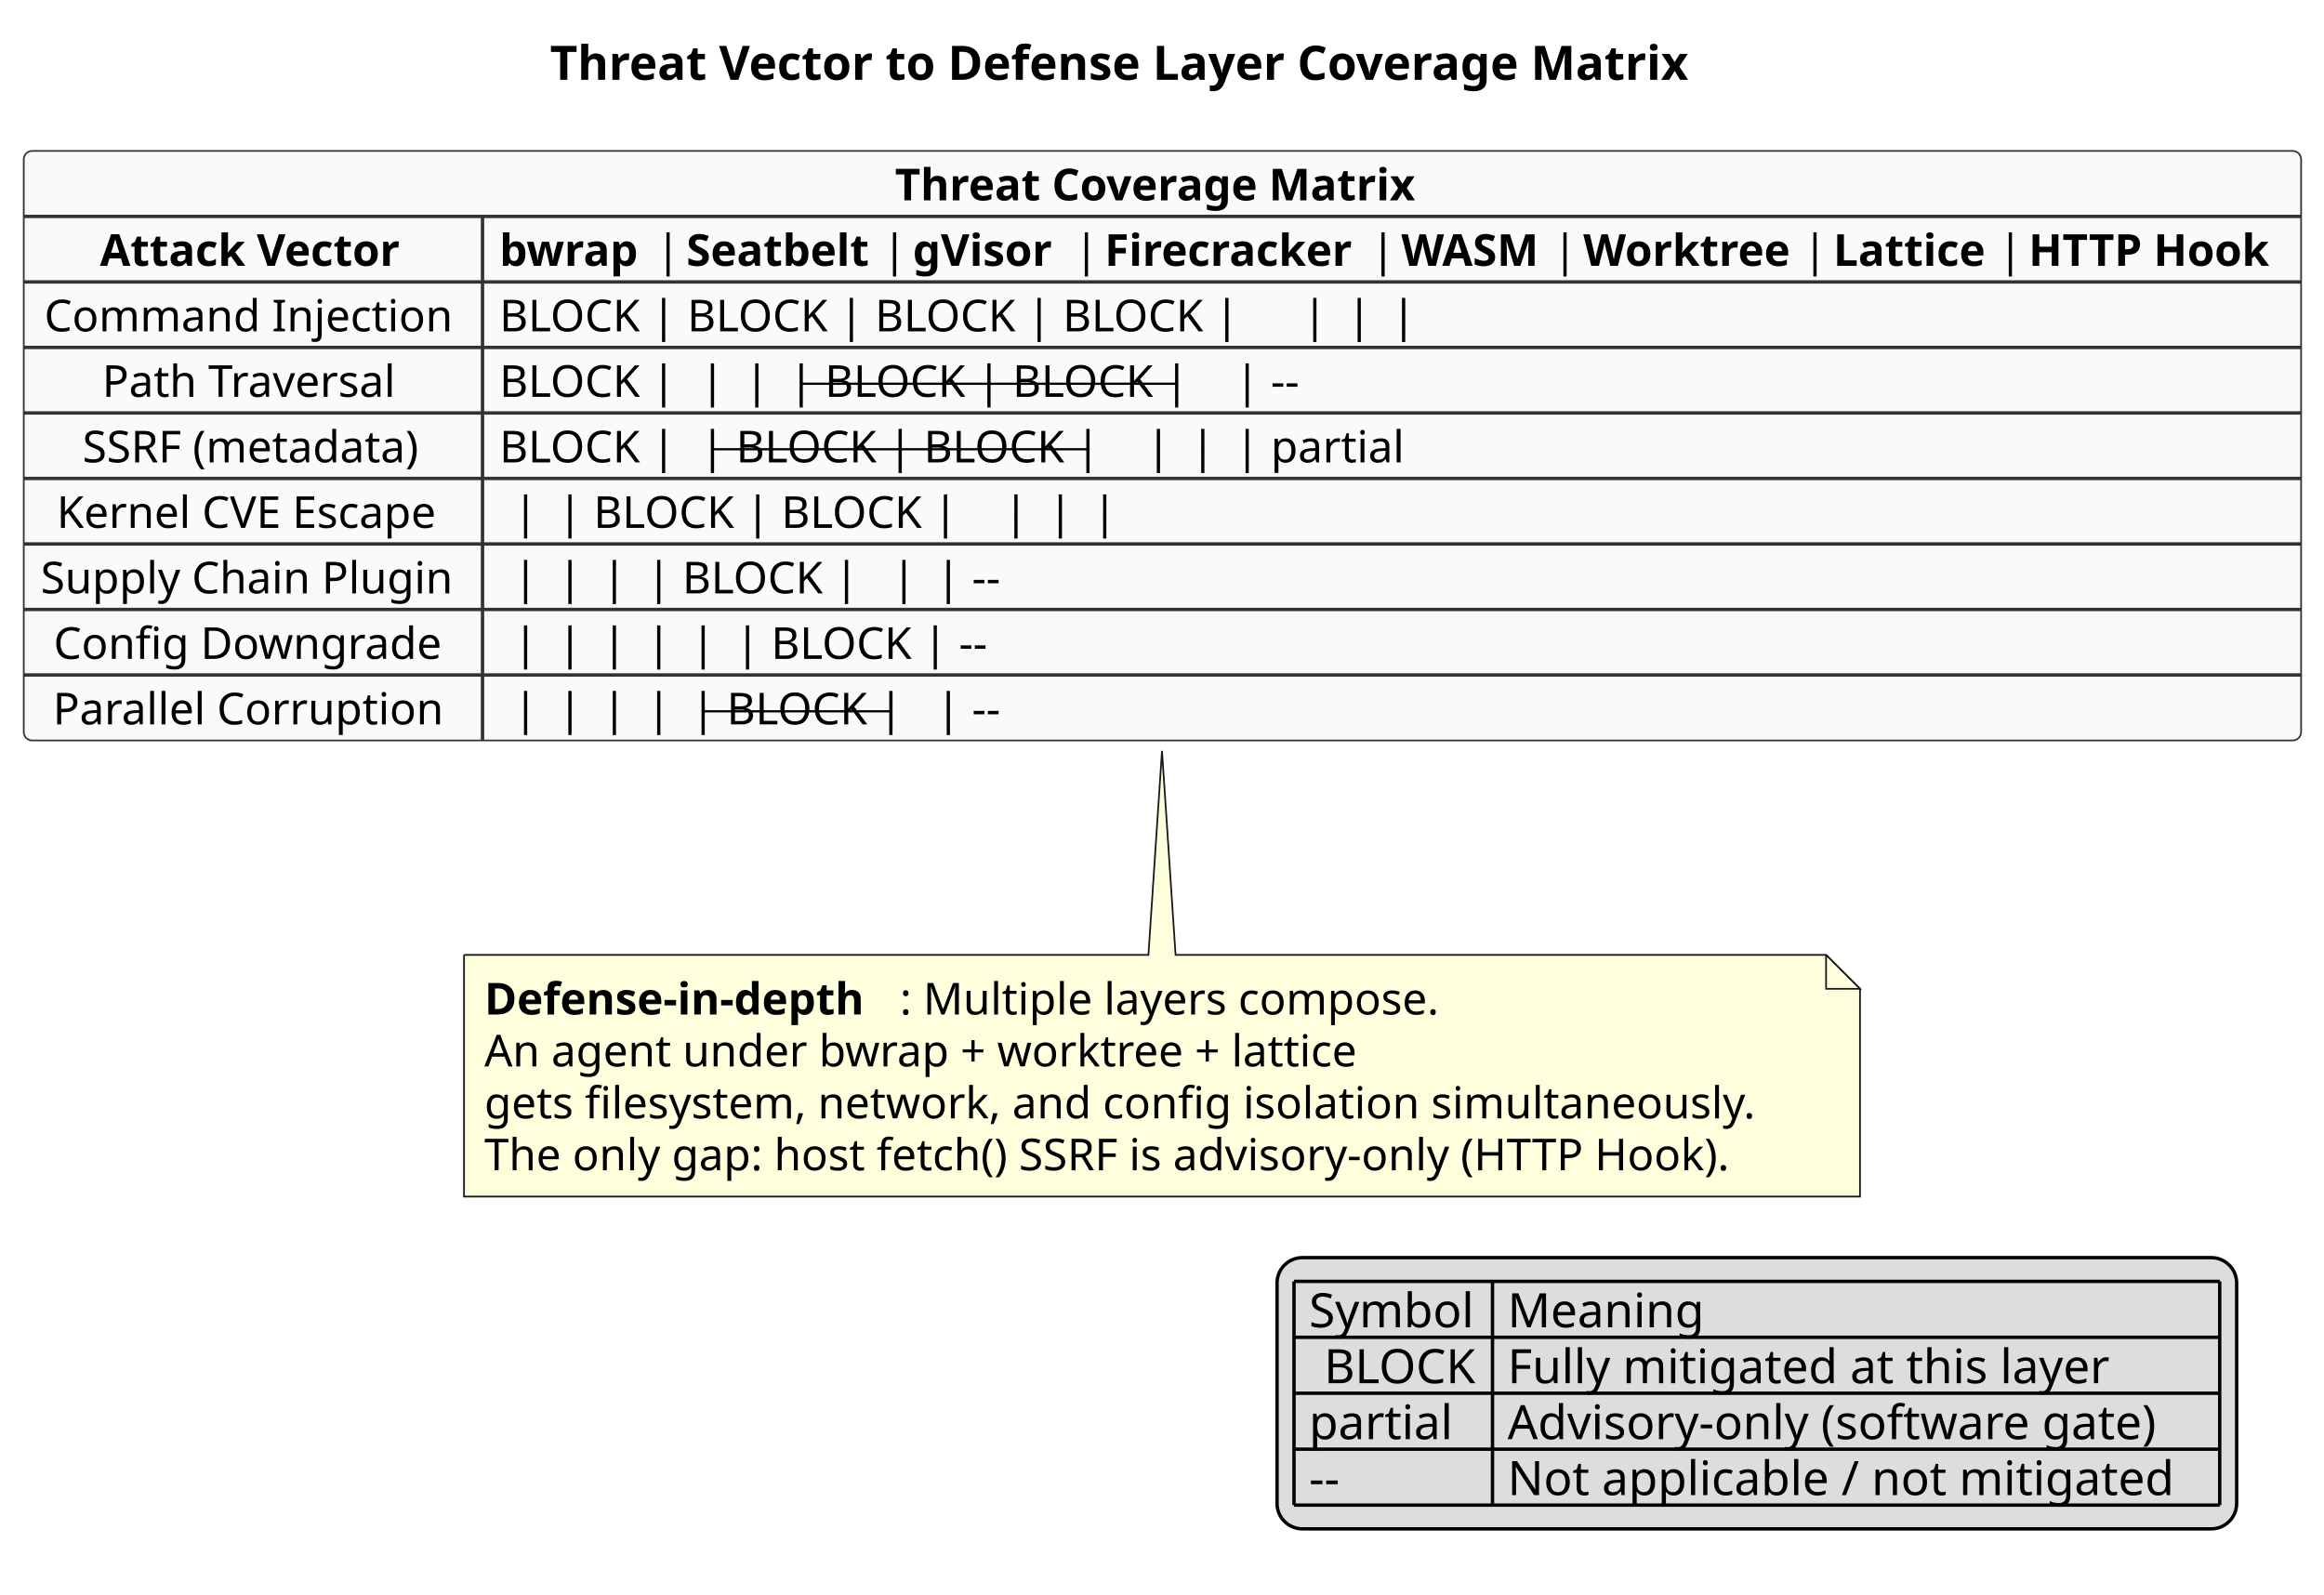
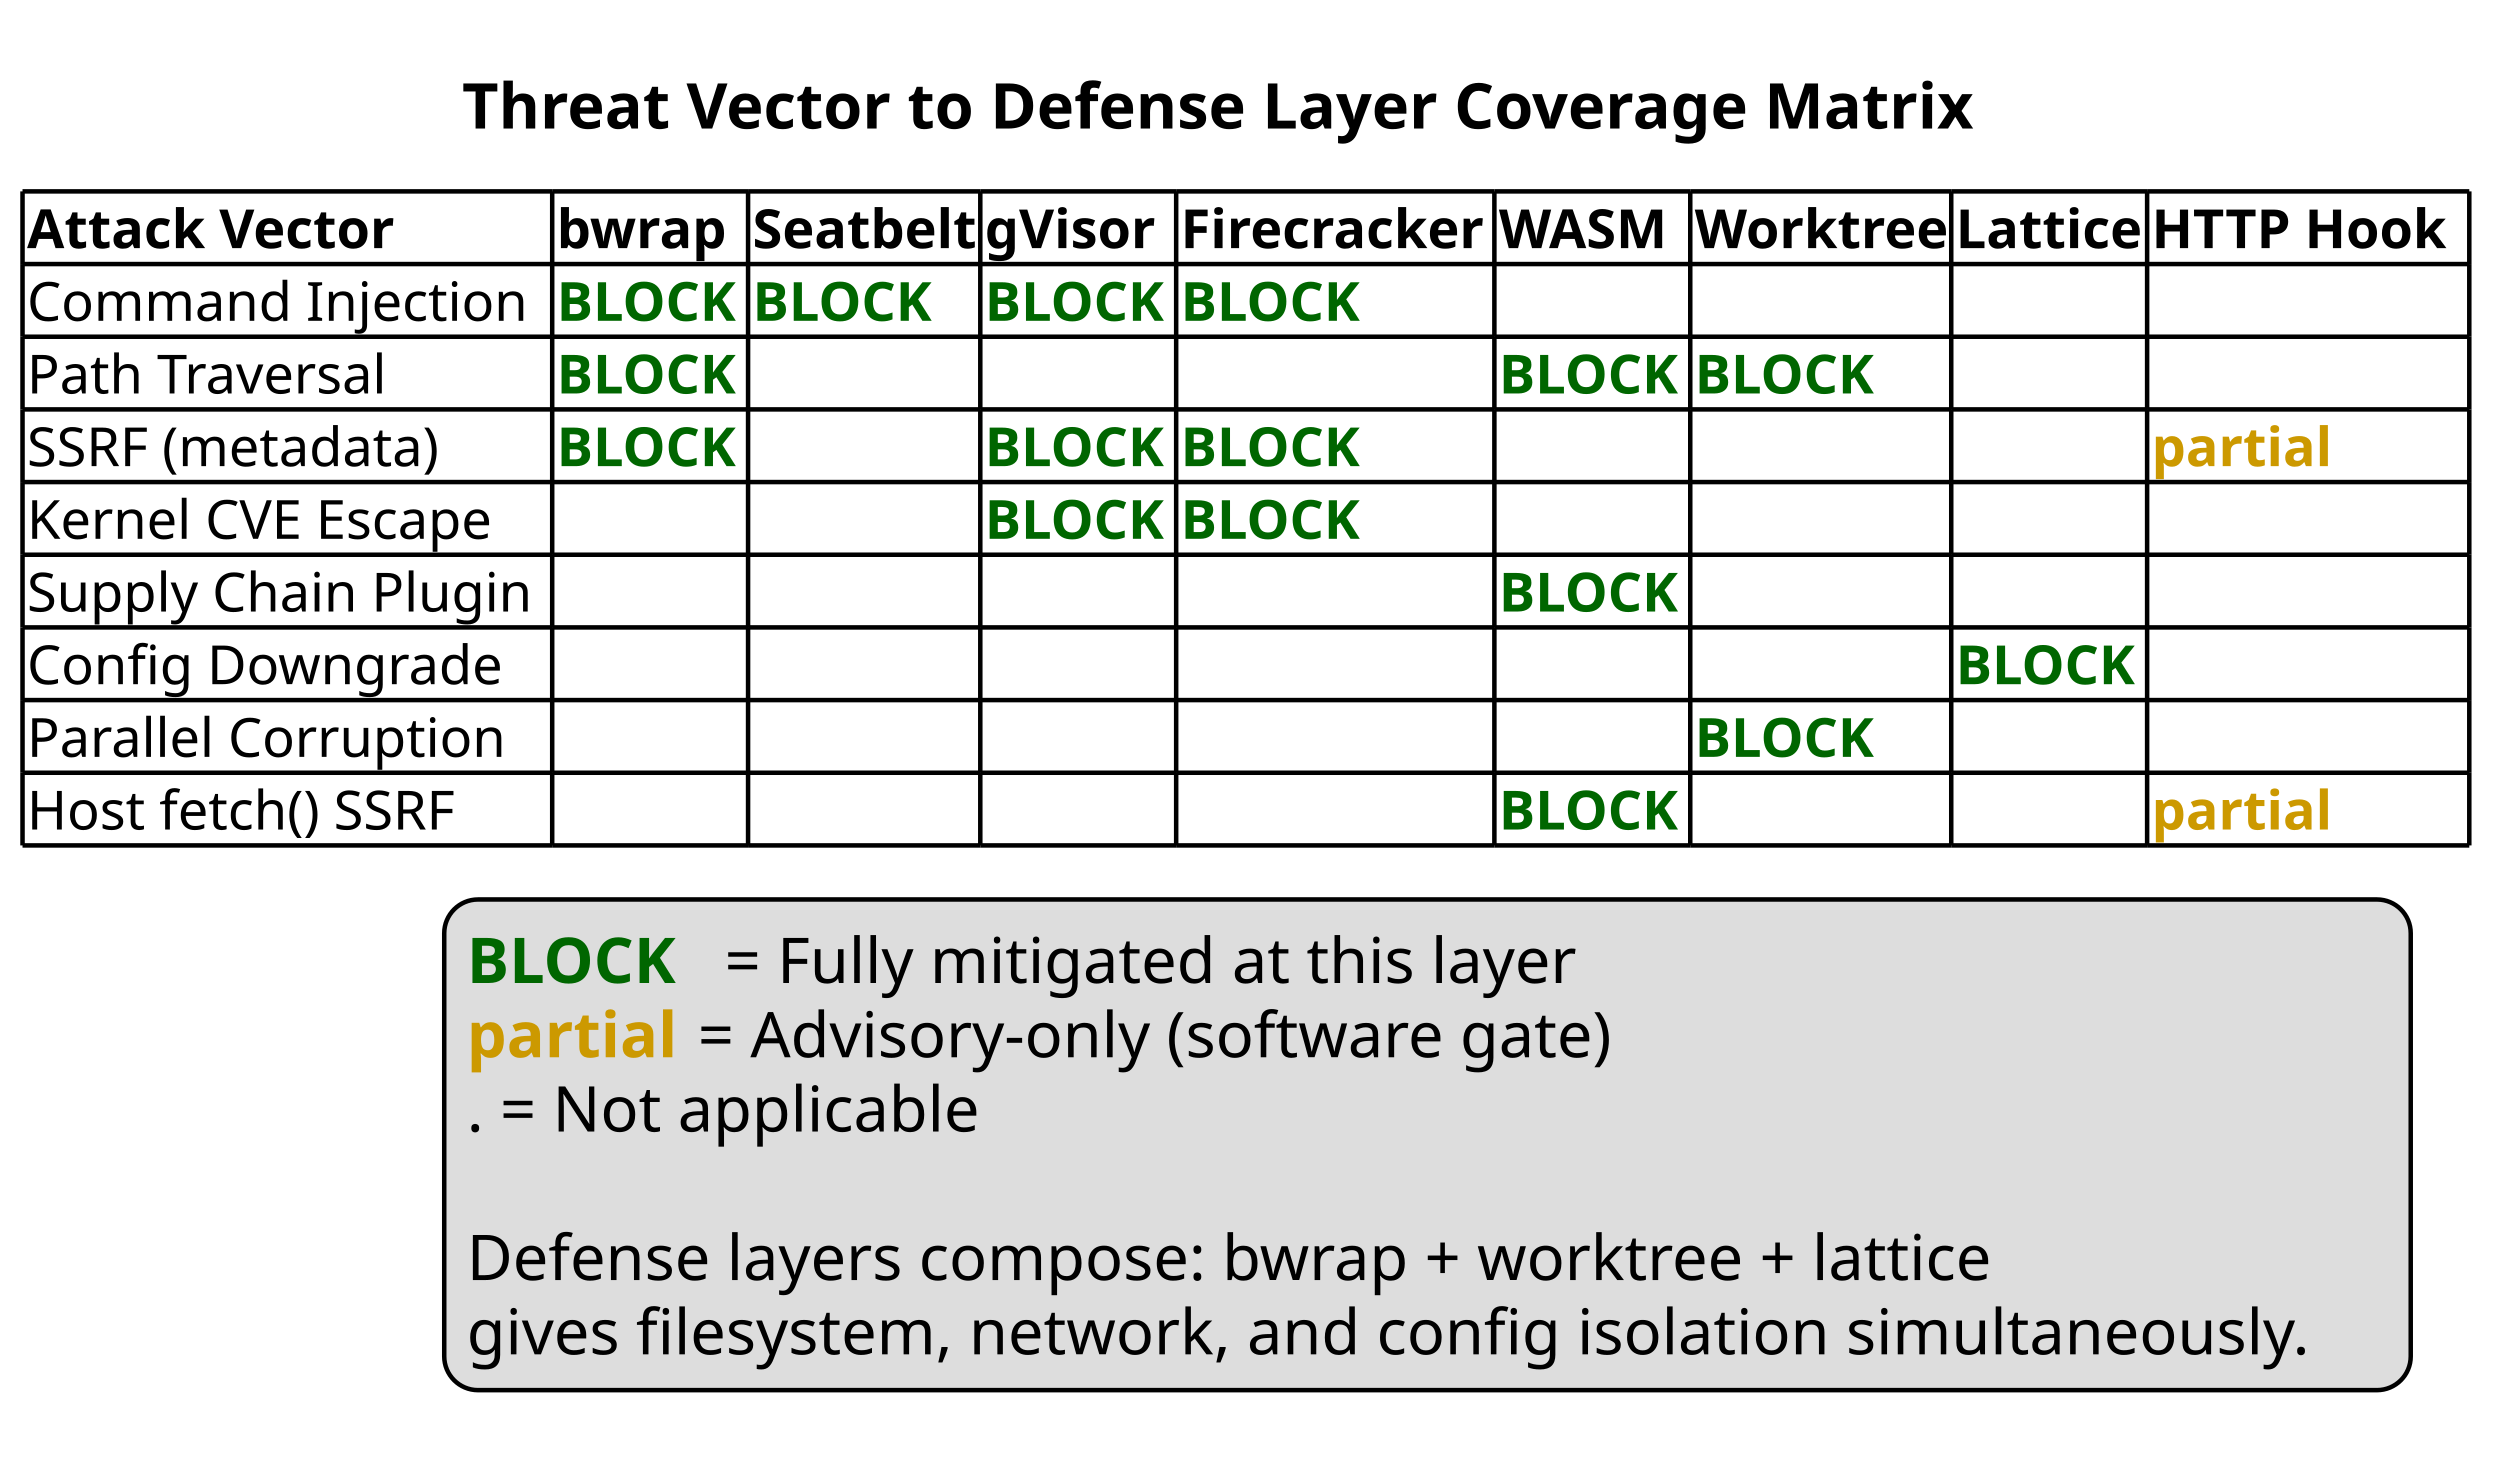
- <svg xmlns="http://www.w3.org/2000/svg" contentStyleType="text/css" data-diagram-type="CLASS" height="470px" preserveAspectRatio="none" style="width:685px;height:470px;background:#FFFFFF;" version="1.1" viewBox="0 0 685 470" width="685px" zoomAndPan="magnify">
+ <svg xmlns="http://www.w3.org/2000/svg" contentStyleType="text/css" data-diagram-type="SALT" height="328px" preserveAspectRatio="none" style="width:555px;height:328px;background:#FFFFFF;" version="1.1" viewBox="0 0 555 328" width="555px" zoomAndPan="magnify">
  <defs />
  <g>
    <g class="title" data-source-line="4">
-       <text fill="#000000" font-family="'Segoe UI'" font-size="14" font-weight="bold" lengthAdjust="spacing" textLength="347.026" x="162.115" y="23.535">Threat Vector to Defense Layer Coverage Matrix</text>
+       <text fill="#000000" font-family="'Segoe UI'" font-size="14" font-weight="bold" lengthAdjust="spacing" textLength="347.026" x="102.578" y="28.535">Threat Vector to Defense Layer Coverage Matrix</text>
    </g>
-     <g class="entity" data-qualified-name="matrix" data-source-line="12" id="ent0002">
-       <rect fill="#FAFAFA" height="173.795" rx="2.5" ry="2.5" style="stroke:#333333;stroke-width:0.5;" width="671.257" x="7" y="44.488" />
-       <text fill="#000000" font-family="'Segoe UI'" font-size="13" font-weight="bold" lengthAdjust="spacing" textLength="157.682" x="263.787" y="59.057">Threat Coverage Matrix</text>
-       <line style="stroke:#333333;stroke-width:1;" x1="7" x2="678.257" y1="63.799" y2="63.799" />
-       <text fill="#000000" font-family="'Segoe UI'" font-size="13" font-weight="bold" lengthAdjust="spacing" textLength="90.283" x="29.469" y="78.367">Attack Vector</text>
-       <text fill="#000000" font-family="'Segoe UI'" font-size="13" font-weight="bold" lengthAdjust="spacing" textLength="41.996" x="147.22" y="78.367">bwrap</text>
-       <text fill="#000000" font-family="'Segoe UI'" font-size="13" lengthAdjust="spacing" textLength="4.856" x="193.33" y="78.367">|</text>
-       <text fill="#000000" font-family="'Segoe UI'" font-size="13" font-weight="bold" lengthAdjust="spacing" textLength="53.682" x="202.299" y="78.367">Seatbelt</text>
-       <text fill="#000000" font-family="'Segoe UI'" font-size="13" lengthAdjust="spacing" textLength="4.856" x="260.094" y="78.367">|</text>
-       <text fill="#000000" font-family="'Segoe UI'" font-size="13" font-weight="bold" lengthAdjust="spacing" textLength="43.45" x="269.063" y="78.367">gVisor</text>
-       <text fill="#000000" font-family="'Segoe UI'" font-size="13" lengthAdjust="spacing" textLength="4.856" x="316.627" y="78.367">|</text>
-       <text fill="#000000" font-family="'Segoe UI'" font-size="13" font-weight="bold" lengthAdjust="spacing" textLength="74.363" x="325.596" y="78.367">Firecracker</text>
-       <text fill="#000000" font-family="'Segoe UI'" font-size="13" lengthAdjust="spacing" textLength="4.856" x="404.072" y="78.367">|</text>
-       <text fill="#000000" font-family="'Segoe UI'" font-size="13" font-weight="bold" lengthAdjust="spacing" textLength="40.549" x="413.041" y="78.367">WASM</text>
-       <text fill="#000000" font-family="'Segoe UI'" font-size="13" lengthAdjust="spacing" textLength="4.856" x="457.703" y="78.367">|</text>
-       <text fill="#000000" font-family="'Segoe UI'" font-size="13" font-weight="bold" lengthAdjust="spacing" textLength="60.601" x="466.672" y="78.367">Worktree</text>
-       <text fill="#000000" font-family="'Segoe UI'" font-size="13" lengthAdjust="spacing" textLength="4.856" x="531.387" y="78.367">|</text>
-       <text fill="#000000" font-family="'Segoe UI'" font-size="13" font-weight="bold" lengthAdjust="spacing" textLength="44.503" x="540.356" y="78.367">Lattice</text>
-       <text fill="#000000" font-family="'Segoe UI'" font-size="13" lengthAdjust="spacing" textLength="4.856" x="588.973" y="78.367">|</text>
-       <text fill="#000000" font-family="'Segoe UI'" font-size="13" font-weight="bold" lengthAdjust="spacing" textLength="75.315" x="597.942" y="78.367">HTTP Hook</text>
-       <line style="stroke:#333333;stroke-width:1;" x1="142.22" x2="142.22" y1="63.799" y2="83.109" />
-       <line style="stroke:#333333;stroke-width:1;" x1="7" x2="678.257" y1="83.109" y2="83.109" />
-       <text fill="#000000" font-family="'Segoe UI'" font-size="13" lengthAdjust="spacing" textLength="123.138" x="13.041" y="97.678">Command Injection</text>
-       <text fill="#000000" font-family="'Segoe UI'" font-size="13" lengthAdjust="spacing" textLength="228.516" x="147.22" y="97.678">BLOCK |  BLOCK |  BLOCK |  BLOCK |</text>
-       <text fill="#000000" font-family="'Segoe UI'" font-size="13" lengthAdjust="spacing" text-decoration="line-through" textLength="4.856" x="383.962" y="97.678">|</text>
-       <text fill="#000000" font-family="'Segoe UI'" font-size="13" lengthAdjust="spacing" textLength="4.856" x="397.045" y="97.678">|</text>
-       <text fill="#000000" font-family="'Segoe UI'" font-size="13" lengthAdjust="spacing" text-decoration="line-through" textLength="4.856" x="410.127" y="97.678">|</text>
-       <line style="stroke:#333333;stroke-width:1;" x1="142.22" x2="142.22" y1="83.109" y2="102.42" />
-       <line style="stroke:#333333;stroke-width:1;" x1="7" x2="678.257" y1="102.42" y2="102.42" />
-       <text fill="#000000" font-family="'Segoe UI'" font-size="13" lengthAdjust="spacing" textLength="88.981" x="30.119" y="116.988">Path Traversal</text>
-       <text fill="#000000" font-family="'Segoe UI'" font-size="13" lengthAdjust="spacing" textLength="50.959" x="147.22" y="116.988">BLOCK |</text>
-       <text fill="#000000" font-family="'Segoe UI'" font-size="13" lengthAdjust="spacing" text-decoration="line-through" textLength="4.856" x="206.406" y="116.988">|</text>
-       <text fill="#000000" font-family="'Segoe UI'" font-size="13" lengthAdjust="spacing" textLength="4.856" x="219.488" y="116.988">|</text>
-       <text fill="#000000" font-family="'Segoe UI'" font-size="13" lengthAdjust="spacing" text-decoration="line-through" textLength="123.227" x="232.571" y="116.988">|  BLOCK |  BLOCK |</text>
-       <text fill="#000000" font-family="'Segoe UI'" font-size="13" lengthAdjust="spacing" textLength="24.013" x="364.024" y="116.988">| --</text>
-       <line style="stroke:#333333;stroke-width:1;" x1="142.22" x2="142.22" y1="102.42" y2="121.731" />
-       <line style="stroke:#333333;stroke-width:1;" x1="7" x2="678.257" y1="121.731" y2="121.731" />
-       <text fill="#000000" font-family="'Segoe UI'" font-size="13" lengthAdjust="spacing" textLength="100.585" x="24.318" y="136.299">SSRF (metadata)</text>
-       <text fill="#000000" font-family="'Segoe UI'" font-size="13" lengthAdjust="spacing" textLength="50.959" x="147.22" y="136.299">BLOCK |</text>
-       <text fill="#000000" font-family="'Segoe UI'" font-size="13" lengthAdjust="spacing" text-decoration="line-through" textLength="123.227" x="206.406" y="136.299">|  BLOCK |  BLOCK |</text>
-       <text fill="#000000" font-family="'Segoe UI'" font-size="13" lengthAdjust="spacing" textLength="4.856" x="337.859" y="136.299">|</text>
-       <text fill="#000000" font-family="'Segoe UI'" font-size="13" lengthAdjust="spacing" text-decoration="line-through" textLength="4.856" x="350.942" y="136.299">|</text>
-       <text fill="#000000" font-family="'Segoe UI'" font-size="13" lengthAdjust="spacing" textLength="49.207" x="364.024" y="136.299">| partial</text>
-       <line style="stroke:#333333;stroke-width:1;" x1="142.22" x2="142.22" y1="121.731" y2="141.041" />
-       <line style="stroke:#333333;stroke-width:1;" x1="7" x2="678.257" y1="141.041" y2="141.041" />
-       <text fill="#000000" font-family="'Segoe UI'" font-size="13" lengthAdjust="spacing" textLength="115.819" x="16.7" y="155.609">Kernel CVE Escape</text>
-       <text fill="#000000" font-family="'Segoe UI'" font-size="13" lengthAdjust="spacing" text-decoration="line-through" textLength="4.856" x="151.333" y="155.609">|</text>
-       <text fill="#000000" font-family="'Segoe UI'" font-size="13" lengthAdjust="spacing" textLength="123.227" x="164.416" y="155.609">|  BLOCK |  BLOCK |</text>
-       <text fill="#000000" font-family="'Segoe UI'" font-size="13" lengthAdjust="spacing" text-decoration="line-through" textLength="4.856" x="295.87" y="155.609">|</text>
-       <text fill="#000000" font-family="'Segoe UI'" font-size="13" lengthAdjust="spacing" textLength="4.856" x="308.952" y="155.609">|</text>
-       <text fill="#000000" font-family="'Segoe UI'" font-size="13" lengthAdjust="spacing" text-decoration="line-through" textLength="4.856" x="322.035" y="155.609">|</text>
-       <line style="stroke:#333333;stroke-width:1;" x1="142.22" x2="142.22" y1="141.041" y2="160.352" />
-       <line style="stroke:#333333;stroke-width:1;" x1="7" x2="678.257" y1="160.352" y2="160.352" />
-       <text fill="#000000" font-family="'Segoe UI'" font-size="13" lengthAdjust="spacing" textLength="125.22" x="12" y="174.92">Supply Chain Plugin</text>
-       <text fill="#000000" font-family="'Segoe UI'" font-size="13" lengthAdjust="spacing" text-decoration="line-through" textLength="4.856" x="151.333" y="174.92">|</text>
-       <text fill="#000000" font-family="'Segoe UI'" font-size="13" lengthAdjust="spacing" textLength="4.856" x="164.416" y="174.92">|</text>
-       <text fill="#000000" font-family="'Segoe UI'" font-size="13" lengthAdjust="spacing" text-decoration="line-through" textLength="4.856" x="177.499" y="174.92">|</text>
-       <text fill="#000000" font-family="'Segoe UI'" font-size="13" lengthAdjust="spacing" textLength="64.041" x="190.581" y="174.92">|  BLOCK |</text>
-       <text fill="#000000" font-family="'Segoe UI'" font-size="13" lengthAdjust="spacing" text-decoration="line-through" textLength="4.856" x="262.849" y="174.92">|</text>
-       <text fill="#000000" font-family="'Segoe UI'" font-size="13" lengthAdjust="spacing" textLength="24.013" x="275.932" y="174.92">| --</text>
-       <line style="stroke:#333333;stroke-width:1;" x1="142.22" x2="142.22" y1="160.352" y2="179.662" />
-       <line style="stroke:#333333;stroke-width:1;" x1="7" x2="678.257" y1="179.662" y2="179.662" />
-       <text fill="#000000" font-family="'Segoe UI'" font-size="13" lengthAdjust="spacing" textLength="117.641" x="15.79" y="194.231">Config Downgrade</text>
-       <text fill="#000000" font-family="'Segoe UI'" font-size="13" lengthAdjust="spacing" text-decoration="line-through" textLength="4.856" x="151.333" y="194.231">|</text>
-       <text fill="#000000" font-family="'Segoe UI'" font-size="13" lengthAdjust="spacing" textLength="4.856" x="164.416" y="194.231">|</text>
-       <text fill="#000000" font-family="'Segoe UI'" font-size="13" lengthAdjust="spacing" text-decoration="line-through" textLength="4.856" x="177.499" y="194.231">|</text>
-       <text fill="#000000" font-family="'Segoe UI'" font-size="13" lengthAdjust="spacing" textLength="4.856" x="190.581" y="194.231">|</text>
-       <text fill="#000000" font-family="'Segoe UI'" font-size="13" lengthAdjust="spacing" text-decoration="line-through" textLength="4.856" x="203.664" y="194.231">|</text>
-       <text fill="#000000" font-family="'Segoe UI'" font-size="13" lengthAdjust="spacing" textLength="83.199" x="216.746" y="194.231">|  BLOCK | --</text>
-       <line style="stroke:#333333;stroke-width:1;" x1="142.22" x2="142.22" y1="179.662" y2="198.973" />
-       <line style="stroke:#333333;stroke-width:1;" x1="7" x2="678.257" y1="198.973" y2="198.973" />
-       <text fill="#000000" font-family="'Segoe UI'" font-size="13" lengthAdjust="spacing" textLength="118.035" x="15.593" y="213.541">Parallel Corruption</text>
-       <text fill="#000000" font-family="'Segoe UI'" font-size="13" lengthAdjust="spacing" text-decoration="line-through" textLength="4.856" x="151.333" y="213.541">|</text>
-       <text fill="#000000" font-family="'Segoe UI'" font-size="13" lengthAdjust="spacing" textLength="4.856" x="164.416" y="213.541">|</text>
-       <text fill="#000000" font-family="'Segoe UI'" font-size="13" lengthAdjust="spacing" text-decoration="line-through" textLength="4.856" x="177.499" y="213.541">|</text>
-       <text fill="#000000" font-family="'Segoe UI'" font-size="13" lengthAdjust="spacing" textLength="4.856" x="190.581" y="213.541">|</text>
-       <text fill="#000000" font-family="'Segoe UI'" font-size="13" lengthAdjust="spacing" text-decoration="line-through" textLength="64.041" x="203.664" y="213.541">|  BLOCK |</text>
-       <text fill="#000000" font-family="'Segoe UI'" font-size="13" lengthAdjust="spacing" textLength="24.013" x="275.932" y="213.541">| --</text>
-       <line style="stroke:#333333;stroke-width:1;" x1="142.22" x2="142.22" y1="198.973" y2="218.283" />
-     </g>
-     <g class="entity" data-qualified-name="GMN3" data-source-line="31" id="ent0004">
-       <path d="M136.77,281.488 L136.77,352.731 A0,0 0 0 0 136.77,352.731 L548.24,352.731 A0,0 0 0 0 548.24,352.731 L548.24,291.488 L538.24,281.488 L346.5,281.488 L342.5,221.348 L338.5,281.488 L136.77,281.488 A0,0 0 0 0 136.77,281.488" fill="#FEFFDD" style="stroke:#181818;stroke-width:0.5;" />
-       <path d="M538.24,281.488 L538.24,291.488 L548.24,291.488 L538.24,281.488" fill="#FEFFDD" style="stroke:#181818;stroke-width:0.5;" />
-       <text fill="#000000" font-family="'Segoe UI'" font-size="13" font-weight="bold" lengthAdjust="spacing" textLength="122.459" x="142.77" y="299.057">Defense-in-depth</text>
-       <text fill="#000000" font-family="'Segoe UI'" font-size="13" lengthAdjust="spacing" textLength="165.128" x="265.229" y="299.057">: Multiple layers compose.</text>
-       <text fill="#000000" font-family="'Segoe UI'" font-size="13" lengthAdjust="spacing" textLength="271.623" x="142.77" y="314.367">An agent under bwrap + worktree + lattice</text>
-       <text fill="#000000" font-family="'Segoe UI'" font-size="13" lengthAdjust="spacing" textLength="390.47" x="142.77" y="329.678">gets filesystem, network, and config isolation simultaneously.</text>
-       <text fill="#000000" font-family="'Segoe UI'" font-size="13" lengthAdjust="spacing" textLength="387.486" x="142.77" y="344.988">The only gap: host fetch() SSRF is advisory-only (HTTP Hook).</text>
-     </g>
-     <g class="legend" data-source-line="23">
-       <rect fill="#DDDDDD" height="79.953" rx="7.5" ry="7.5" style="stroke:#000000;stroke-width:1;" width="282.85" x="376.407" y="370.731" />
-       <text fill="#000000" font-family="'Segoe UI'" font-size="14" lengthAdjust="spacing" textLength="49.383" x="385.837" y="391.266">Symbol</text>
-       <text fill="#000000" font-family="'Segoe UI'" font-size="14" lengthAdjust="spacing" textLength="57.743" x="444.346" y="391.266">Meaning</text>
-       <text fill="#000000" font-family="'Segoe UI'" font-size="14" lengthAdjust="spacing" textLength="45.22" x="390.267" y="407.754">BLOCK</text>
-       <text fill="#000000" font-family="'Segoe UI'" font-size="14" lengthAdjust="spacing" textLength="184.727" x="444.346" y="407.754">Fully mitigated at this layer</text>
-       <text fill="#000000" font-family="'Segoe UI'" font-size="14" lengthAdjust="spacing" textLength="43.333" x="385.837" y="424.242">partial</text>
-       <text fill="#000000" font-family="'Segoe UI'" font-size="14" lengthAdjust="spacing" textLength="200.922" x="444.346" y="424.242">Advisory-only (software gate)</text>
-       <text fill="#000000" font-family="'Segoe UI'" font-size="14" lengthAdjust="spacing" textLength="16.201" x="385.837" y="440.731">--</text>
-       <text fill="#000000" font-family="'Segoe UI'" font-size="14" lengthAdjust="spacing" textLength="205.481" x="444.346" y="440.731">Not applicable / not mitigated</text>
-       <line style="stroke:#000000;stroke-width:1;" x1="381.407" x2="654.257" y1="377.731" y2="377.731" />
-       <line style="stroke:#000000;stroke-width:1;" x1="381.407" x2="654.257" y1="394.219" y2="394.219" />
-       <line style="stroke:#000000;stroke-width:1;" x1="381.407" x2="654.257" y1="410.707" y2="410.707" />
-       <line style="stroke:#000000;stroke-width:1;" x1="381.407" x2="654.257" y1="427.195" y2="427.195" />
-       <line style="stroke:#000000;stroke-width:1;" x1="381.407" x2="654.257" y1="443.684" y2="443.684" />
-       <line style="stroke:#000000;stroke-width:1;" x1="381.407" x2="381.407" y1="377.731" y2="443.684" />
-       <line style="stroke:#000000;stroke-width:1;" x1="439.916" x2="439.916" y1="377.731" y2="443.684" />
-       <line style="stroke:#000000;stroke-width:1;" x1="654.257" x2="654.257" y1="377.731" y2="443.684" />
+     <text fill="#000000" font-family="sans-serif" font-size="12" font-weight="bold" lengthAdjust="spacing" textLength="83.338" x="6" y="55.09">Attack Vector</text>
+     <text fill="#000000" font-family="sans-serif" font-size="12" font-weight="bold" lengthAdjust="spacing" textLength="38.766" x="123.588" y="55.09">bwrap</text>
+     <text fill="#000000" font-family="sans-serif" font-size="12" font-weight="bold" lengthAdjust="spacing" textLength="49.553" x="167.072" y="55.09">Seatbelt</text>
+     <text fill="#000000" font-family="sans-serif" font-size="12" font-weight="bold" lengthAdjust="spacing" textLength="40.107" x="218.625" y="55.09">gVisor</text>
+     <text fill="#000000" font-family="sans-serif" font-size="12" font-weight="bold" lengthAdjust="spacing" textLength="68.643" x="262.109" y="55.09">Firecracker</text>
+     <text fill="#000000" font-family="sans-serif" font-size="12" font-weight="bold" lengthAdjust="spacing" textLength="37.43" x="332.752" y="55.09">WASM</text>
+     <text fill="#000000" font-family="sans-serif" font-size="12" font-weight="bold" lengthAdjust="spacing" textLength="55.94" x="376.236" y="55.09">Worktree</text>
+     <text fill="#000000" font-family="sans-serif" font-size="12" font-weight="bold" lengthAdjust="spacing" textLength="41.08" x="434.176" y="55.09">Lattice</text>
+     <text fill="#000000" font-family="sans-serif" font-size="12" font-weight="bold" lengthAdjust="spacing" textLength="69.522" x="477.66" y="55.09">HTTP Hook</text>
+     <text fill="#000000" font-family="sans-serif" font-size="12" lengthAdjust="spacing" textLength="113.666" x="6" y="71.223">Command Injection</text>
+     <text fill="#006600" font-family="sans-serif" font-size="12" font-weight="bold" lengthAdjust="spacing" textLength="41.484" x="123.588" y="71.223">BLOCK</text>
+     <text fill="#006600" font-family="sans-serif" font-size="12" font-weight="bold" lengthAdjust="spacing" textLength="41.484" x="167.072" y="71.223">BLOCK</text>
+     <text fill="#006600" font-family="sans-serif" font-size="12" font-weight="bold" lengthAdjust="spacing" textLength="41.484" x="218.625" y="71.223">BLOCK</text>
+     <text fill="#006600" font-family="sans-serif" font-size="12" font-weight="bold" lengthAdjust="spacing" textLength="41.484" x="262.109" y="71.223">BLOCK</text>
+     <text fill="#000000" font-family="sans-serif" font-size="12" lengthAdjust="spacing" textLength="82.137" x="6" y="87.356">Path Traversal</text>
+     <text fill="#006600" font-family="sans-serif" font-size="12" font-weight="bold" lengthAdjust="spacing" textLength="41.484" x="123.588" y="87.356">BLOCK</text>
+     <text fill="#006600" font-family="sans-serif" font-size="12" font-weight="bold" lengthAdjust="spacing" textLength="41.484" x="332.752" y="87.356">BLOCK</text>
+     <text fill="#006600" font-family="sans-serif" font-size="12" font-weight="bold" lengthAdjust="spacing" textLength="41.484" x="376.236" y="87.356">BLOCK</text>
+     <text fill="#000000" font-family="sans-serif" font-size="12" lengthAdjust="spacing" textLength="92.848" x="6" y="103.488">SSRF (metadata)</text>
+     <text fill="#006600" font-family="sans-serif" font-size="12" font-weight="bold" lengthAdjust="spacing" textLength="41.484" x="123.588" y="103.488">BLOCK</text>
+     <text fill="#006600" font-family="sans-serif" font-size="12" font-weight="bold" lengthAdjust="spacing" textLength="41.484" x="218.625" y="103.488">BLOCK</text>
+     <text fill="#006600" font-family="sans-serif" font-size="12" font-weight="bold" lengthAdjust="spacing" textLength="41.484" x="262.109" y="103.488">BLOCK</text>
+     <text fill="#CC9900" font-family="sans-serif" font-size="12" font-weight="bold" lengthAdjust="spacing" textLength="40.184" x="477.66" y="103.488">partial</text>
+     <text fill="#000000" font-family="sans-serif" font-size="12" lengthAdjust="spacing" textLength="106.91" x="6" y="119.621">Kernel CVE Escape</text>
+     <text fill="#006600" font-family="sans-serif" font-size="12" font-weight="bold" lengthAdjust="spacing" textLength="41.484" x="218.625" y="119.621">BLOCK</text>
+     <text fill="#006600" font-family="sans-serif" font-size="12" font-weight="bold" lengthAdjust="spacing" textLength="41.484" x="262.109" y="119.621">BLOCK</text>
+     <text fill="#000000" font-family="sans-serif" font-size="12" lengthAdjust="spacing" textLength="115.588" x="6" y="135.754">Supply Chain Plugin</text>
+     <text fill="#006600" font-family="sans-serif" font-size="12" font-weight="bold" lengthAdjust="spacing" textLength="41.484" x="332.752" y="135.754">BLOCK</text>
+     <text fill="#000000" font-family="sans-serif" font-size="12" lengthAdjust="spacing" textLength="108.592" x="6" y="151.887">Config Downgrade</text>
+     <text fill="#006600" font-family="sans-serif" font-size="12" font-weight="bold" lengthAdjust="spacing" textLength="41.484" x="434.176" y="151.887">BLOCK</text>
+     <text fill="#000000" font-family="sans-serif" font-size="12" lengthAdjust="spacing" textLength="108.955" x="6" y="168.019">Parallel Corruption</text>
+     <text fill="#006600" font-family="sans-serif" font-size="12" font-weight="bold" lengthAdjust="spacing" textLength="41.484" x="376.236" y="168.019">BLOCK</text>
+     <text fill="#000000" font-family="sans-serif" font-size="12" lengthAdjust="spacing" textLength="98.32" x="6" y="184.152">Host fetch() SSRF</text>
+     <text fill="#006600" font-family="sans-serif" font-size="12" font-weight="bold" lengthAdjust="spacing" textLength="41.484" x="332.752" y="184.152">BLOCK</text>
+     <text fill="#CC9900" font-family="sans-serif" font-size="12" font-weight="bold" lengthAdjust="spacing" textLength="40.184" x="477.66" y="184.152">partial</text>
+     <line style="stroke:#000000;stroke-width:1;" x1="5" x2="122.588" y1="42.488" y2="42.488" />
+     <line style="stroke:#000000;stroke-width:1;" x1="476.66" x2="548.182" y1="171.551" y2="171.551" />
+     <line style="stroke:#000000;stroke-width:1;" x1="122.588" x2="166.072" y1="42.488" y2="42.488" />
+     <line style="stroke:#000000;stroke-width:1;" x1="166.072" x2="217.625" y1="42.488" y2="42.488" />
+     <line style="stroke:#000000;stroke-width:1;" x1="217.625" x2="261.109" y1="42.488" y2="42.488" />
+     <line style="stroke:#000000;stroke-width:1;" x1="261.109" x2="331.752" y1="42.488" y2="42.488" />
+     <line style="stroke:#000000;stroke-width:1;" x1="331.752" x2="375.236" y1="42.488" y2="42.488" />
+     <line style="stroke:#000000;stroke-width:1;" x1="375.236" x2="433.176" y1="42.488" y2="42.488" />
+     <line style="stroke:#000000;stroke-width:1;" x1="433.176" x2="476.66" y1="42.488" y2="42.488" />
+     <line style="stroke:#000000;stroke-width:1;" x1="476.66" x2="548.182" y1="42.488" y2="42.488" />
+     <line style="stroke:#000000;stroke-width:1;" x1="5" x2="122.588" y1="90.887" y2="90.887" />
+     <line style="stroke:#000000;stroke-width:1;" x1="122.588" x2="166.072" y1="90.887" y2="90.887" />
+     <line style="stroke:#000000;stroke-width:1;" x1="166.072" x2="217.625" y1="90.887" y2="90.887" />
+     <line style="stroke:#000000;stroke-width:1;" x1="217.625" x2="261.109" y1="90.887" y2="90.887" />
+     <line style="stroke:#000000;stroke-width:1;" x1="261.109" x2="331.752" y1="90.887" y2="90.887" />
+     <line style="stroke:#000000;stroke-width:1;" x1="331.752" x2="375.236" y1="90.887" y2="90.887" />
+     <line style="stroke:#000000;stroke-width:1;" x1="375.236" x2="433.176" y1="90.887" y2="90.887" />
+     <line style="stroke:#000000;stroke-width:1;" x1="433.176" x2="476.66" y1="90.887" y2="90.887" />
+     <line style="stroke:#000000;stroke-width:1;" x1="476.66" x2="548.182" y1="90.887" y2="90.887" />
+     <line style="stroke:#000000;stroke-width:1;" x1="5" x2="122.588" y1="139.285" y2="139.285" />
+     <line style="stroke:#000000;stroke-width:1;" x1="122.588" x2="166.072" y1="139.285" y2="139.285" />
+     <line style="stroke:#000000;stroke-width:1;" x1="166.072" x2="217.625" y1="139.285" y2="139.285" />
+     <line style="stroke:#000000;stroke-width:1;" x1="217.625" x2="261.109" y1="139.285" y2="139.285" />
+     <line style="stroke:#000000;stroke-width:1;" x1="261.109" x2="331.752" y1="139.285" y2="139.285" />
+     <line style="stroke:#000000;stroke-width:1;" x1="331.752" x2="375.236" y1="139.285" y2="139.285" />
+     <line style="stroke:#000000;stroke-width:1;" x1="375.236" x2="433.176" y1="139.285" y2="139.285" />
+     <line style="stroke:#000000;stroke-width:1;" x1="433.176" x2="476.66" y1="139.285" y2="139.285" />
+     <line style="stroke:#000000;stroke-width:1;" x1="476.66" x2="548.182" y1="139.285" y2="139.285" />
+     <line style="stroke:#000000;stroke-width:1;" x1="5" x2="122.588" y1="187.684" y2="187.684" />
+     <line style="stroke:#000000;stroke-width:1;" x1="122.588" x2="166.072" y1="187.684" y2="187.684" />
+     <line style="stroke:#000000;stroke-width:1;" x1="166.072" x2="217.625" y1="187.684" y2="187.684" />
+     <line style="stroke:#000000;stroke-width:1;" x1="217.625" x2="261.109" y1="187.684" y2="187.684" />
+     <line style="stroke:#000000;stroke-width:1;" x1="261.109" x2="331.752" y1="187.684" y2="187.684" />
+     <line style="stroke:#000000;stroke-width:1;" x1="331.752" x2="375.236" y1="187.684" y2="187.684" />
+     <line style="stroke:#000000;stroke-width:1;" x1="375.236" x2="433.176" y1="187.684" y2="187.684" />
+     <line style="stroke:#000000;stroke-width:1;" x1="433.176" x2="476.66" y1="187.684" y2="187.684" />
+     <line style="stroke:#000000;stroke-width:1;" x1="476.66" x2="548.182" y1="187.684" y2="187.684" />
+     <line style="stroke:#000000;stroke-width:1;" x1="5" x2="122.588" y1="58.621" y2="58.621" />
+     <line style="stroke:#000000;stroke-width:1;" x1="122.588" x2="166.072" y1="58.621" y2="58.621" />
+     <line style="stroke:#000000;stroke-width:1;" x1="166.072" x2="217.625" y1="58.621" y2="58.621" />
+     <line style="stroke:#000000;stroke-width:1;" x1="217.625" x2="261.109" y1="58.621" y2="58.621" />
+     <line style="stroke:#000000;stroke-width:1;" x1="261.109" x2="331.752" y1="58.621" y2="58.621" />
+     <line style="stroke:#000000;stroke-width:1;" x1="331.752" x2="375.236" y1="58.621" y2="58.621" />
+     <line style="stroke:#000000;stroke-width:1;" x1="375.236" x2="433.176" y1="58.621" y2="58.621" />
+     <line style="stroke:#000000;stroke-width:1;" x1="433.176" x2="476.66" y1="58.621" y2="58.621" />
+     <line style="stroke:#000000;stroke-width:1;" x1="476.66" x2="548.182" y1="58.621" y2="58.621" />
+     <line style="stroke:#000000;stroke-width:1;" x1="5" x2="122.588" y1="107.019" y2="107.019" />
+     <line style="stroke:#000000;stroke-width:1;" x1="122.588" x2="166.072" y1="107.019" y2="107.019" />
+     <line style="stroke:#000000;stroke-width:1;" x1="166.072" x2="217.625" y1="107.019" y2="107.019" />
+     <line style="stroke:#000000;stroke-width:1;" x1="217.625" x2="261.109" y1="107.019" y2="107.019" />
+     <line style="stroke:#000000;stroke-width:1;" x1="261.109" x2="331.752" y1="107.019" y2="107.019" />
+     <line style="stroke:#000000;stroke-width:1;" x1="331.752" x2="375.236" y1="107.019" y2="107.019" />
+     <line style="stroke:#000000;stroke-width:1;" x1="375.236" x2="433.176" y1="107.019" y2="107.019" />
+     <line style="stroke:#000000;stroke-width:1;" x1="433.176" x2="476.66" y1="107.019" y2="107.019" />
+     <line style="stroke:#000000;stroke-width:1;" x1="476.66" x2="548.182" y1="107.019" y2="107.019" />
+     <line style="stroke:#000000;stroke-width:1;" x1="5" x2="122.588" y1="155.418" y2="155.418" />
+     <line style="stroke:#000000;stroke-width:1;" x1="122.588" x2="166.072" y1="155.418" y2="155.418" />
+     <line style="stroke:#000000;stroke-width:1;" x1="166.072" x2="217.625" y1="155.418" y2="155.418" />
+     <line style="stroke:#000000;stroke-width:1;" x1="217.625" x2="261.109" y1="155.418" y2="155.418" />
+     <line style="stroke:#000000;stroke-width:1;" x1="261.109" x2="331.752" y1="155.418" y2="155.418" />
+     <line style="stroke:#000000;stroke-width:1;" x1="331.752" x2="375.236" y1="155.418" y2="155.418" />
+     <line style="stroke:#000000;stroke-width:1;" x1="375.236" x2="433.176" y1="155.418" y2="155.418" />
+     <line style="stroke:#000000;stroke-width:1;" x1="433.176" x2="476.66" y1="155.418" y2="155.418" />
+     <line style="stroke:#000000;stroke-width:1;" x1="476.66" x2="548.182" y1="155.418" y2="155.418" />
+     <line style="stroke:#000000;stroke-width:1;" x1="5" x2="122.588" y1="74.754" y2="74.754" />
+     <line style="stroke:#000000;stroke-width:1;" x1="122.588" x2="166.072" y1="74.754" y2="74.754" />
+     <line style="stroke:#000000;stroke-width:1;" x1="166.072" x2="217.625" y1="74.754" y2="74.754" />
+     <line style="stroke:#000000;stroke-width:1;" x1="217.625" x2="261.109" y1="74.754" y2="74.754" />
+     <line style="stroke:#000000;stroke-width:1;" x1="261.109" x2="331.752" y1="74.754" y2="74.754" />
+     <line style="stroke:#000000;stroke-width:1;" x1="331.752" x2="375.236" y1="74.754" y2="74.754" />
+     <line style="stroke:#000000;stroke-width:1;" x1="375.236" x2="433.176" y1="74.754" y2="74.754" />
+     <line style="stroke:#000000;stroke-width:1;" x1="433.176" x2="476.66" y1="74.754" y2="74.754" />
+     <line style="stroke:#000000;stroke-width:1;" x1="476.66" x2="548.182" y1="74.754" y2="74.754" />
+     <line style="stroke:#000000;stroke-width:1;" x1="5" x2="122.588" y1="123.152" y2="123.152" />
+     <line style="stroke:#000000;stroke-width:1;" x1="122.588" x2="166.072" y1="123.152" y2="123.152" />
+     <line style="stroke:#000000;stroke-width:1;" x1="166.072" x2="217.625" y1="123.152" y2="123.152" />
+     <line style="stroke:#000000;stroke-width:1;" x1="217.625" x2="261.109" y1="123.152" y2="123.152" />
+     <line style="stroke:#000000;stroke-width:1;" x1="261.109" x2="331.752" y1="123.152" y2="123.152" />
+     <line style="stroke:#000000;stroke-width:1;" x1="331.752" x2="375.236" y1="123.152" y2="123.152" />
+     <line style="stroke:#000000;stroke-width:1;" x1="375.236" x2="433.176" y1="123.152" y2="123.152" />
+     <line style="stroke:#000000;stroke-width:1;" x1="433.176" x2="476.66" y1="123.152" y2="123.152" />
+     <line style="stroke:#000000;stroke-width:1;" x1="476.66" x2="548.182" y1="123.152" y2="123.152" />
+     <line style="stroke:#000000;stroke-width:1;" x1="5" x2="122.588" y1="171.551" y2="171.551" />
+     <line style="stroke:#000000;stroke-width:1;" x1="122.588" x2="166.072" y1="171.551" y2="171.551" />
+     <line style="stroke:#000000;stroke-width:1;" x1="166.072" x2="217.625" y1="171.551" y2="171.551" />
+     <line style="stroke:#000000;stroke-width:1;" x1="217.625" x2="261.109" y1="171.551" y2="171.551" />
+     <line style="stroke:#000000;stroke-width:1;" x1="261.109" x2="331.752" y1="171.551" y2="171.551" />
+     <line style="stroke:#000000;stroke-width:1;" x1="331.752" x2="375.236" y1="171.551" y2="171.551" />
+     <line style="stroke:#000000;stroke-width:1;" x1="375.236" x2="433.176" y1="171.551" y2="171.551" />
+     <line style="stroke:#000000;stroke-width:1;" x1="433.176" x2="476.66" y1="171.551" y2="171.551" />
+     <line style="stroke:#000000;stroke-width:1;" x1="5" x2="5" y1="42.488" y2="58.621" />
+     <line style="stroke:#000000;stroke-width:1;" x1="476.66" x2="476.66" y1="171.551" y2="187.684" />
+     <line style="stroke:#000000;stroke-width:1;" x1="548.182" x2="548.182" y1="171.551" y2="187.684" />
+     <line style="stroke:#000000;stroke-width:1;" x1="122.588" x2="122.588" y1="42.488" y2="58.621" />
+     <line style="stroke:#000000;stroke-width:1;" x1="166.072" x2="166.072" y1="42.488" y2="58.621" />
+     <line style="stroke:#000000;stroke-width:1;" x1="217.625" x2="217.625" y1="42.488" y2="58.621" />
+     <line style="stroke:#000000;stroke-width:1;" x1="261.109" x2="261.109" y1="42.488" y2="58.621" />
+     <line style="stroke:#000000;stroke-width:1;" x1="331.752" x2="331.752" y1="42.488" y2="58.621" />
+     <line style="stroke:#000000;stroke-width:1;" x1="375.236" x2="375.236" y1="42.488" y2="58.621" />
+     <line style="stroke:#000000;stroke-width:1;" x1="433.176" x2="433.176" y1="42.488" y2="58.621" />
+     <line style="stroke:#000000;stroke-width:1;" x1="476.66" x2="476.66" y1="42.488" y2="58.621" />
+     <line style="stroke:#000000;stroke-width:1;" x1="548.182" x2="548.182" y1="42.488" y2="58.621" />
+     <line style="stroke:#000000;stroke-width:1;" x1="5" x2="5" y1="90.887" y2="107.019" />
+     <line style="stroke:#000000;stroke-width:1;" x1="122.588" x2="122.588" y1="90.887" y2="107.019" />
+     <line style="stroke:#000000;stroke-width:1;" x1="166.072" x2="166.072" y1="90.887" y2="107.019" />
+     <line style="stroke:#000000;stroke-width:1;" x1="217.625" x2="217.625" y1="90.887" y2="107.019" />
+     <line style="stroke:#000000;stroke-width:1;" x1="261.109" x2="261.109" y1="90.887" y2="107.019" />
+     <line style="stroke:#000000;stroke-width:1;" x1="331.752" x2="331.752" y1="90.887" y2="107.019" />
+     <line style="stroke:#000000;stroke-width:1;" x1="375.236" x2="375.236" y1="90.887" y2="107.019" />
+     <line style="stroke:#000000;stroke-width:1;" x1="433.176" x2="433.176" y1="90.887" y2="107.019" />
+     <line style="stroke:#000000;stroke-width:1;" x1="476.66" x2="476.66" y1="90.887" y2="107.019" />
+     <line style="stroke:#000000;stroke-width:1;" x1="548.182" x2="548.182" y1="90.887" y2="107.019" />
+     <line style="stroke:#000000;stroke-width:1;" x1="5" x2="5" y1="139.285" y2="155.418" />
+     <line style="stroke:#000000;stroke-width:1;" x1="122.588" x2="122.588" y1="139.285" y2="155.418" />
+     <line style="stroke:#000000;stroke-width:1;" x1="166.072" x2="166.072" y1="139.285" y2="155.418" />
+     <line style="stroke:#000000;stroke-width:1;" x1="217.625" x2="217.625" y1="139.285" y2="155.418" />
+     <line style="stroke:#000000;stroke-width:1;" x1="261.109" x2="261.109" y1="139.285" y2="155.418" />
+     <line style="stroke:#000000;stroke-width:1;" x1="331.752" x2="331.752" y1="139.285" y2="155.418" />
+     <line style="stroke:#000000;stroke-width:1;" x1="375.236" x2="375.236" y1="139.285" y2="155.418" />
+     <line style="stroke:#000000;stroke-width:1;" x1="433.176" x2="433.176" y1="139.285" y2="155.418" />
+     <line style="stroke:#000000;stroke-width:1;" x1="476.66" x2="476.66" y1="139.285" y2="155.418" />
+     <line style="stroke:#000000;stroke-width:1;" x1="548.182" x2="548.182" y1="139.285" y2="155.418" />
+     <line style="stroke:#000000;stroke-width:1;" x1="5" x2="5" y1="58.621" y2="74.754" />
+     <line style="stroke:#000000;stroke-width:1;" x1="122.588" x2="122.588" y1="58.621" y2="74.754" />
+     <line style="stroke:#000000;stroke-width:1;" x1="166.072" x2="166.072" y1="58.621" y2="74.754" />
+     <line style="stroke:#000000;stroke-width:1;" x1="217.625" x2="217.625" y1="58.621" y2="74.754" />
+     <line style="stroke:#000000;stroke-width:1;" x1="261.109" x2="261.109" y1="58.621" y2="74.754" />
+     <line style="stroke:#000000;stroke-width:1;" x1="331.752" x2="331.752" y1="58.621" y2="74.754" />
+     <line style="stroke:#000000;stroke-width:1;" x1="375.236" x2="375.236" y1="58.621" y2="74.754" />
+     <line style="stroke:#000000;stroke-width:1;" x1="433.176" x2="433.176" y1="58.621" y2="74.754" />
+     <line style="stroke:#000000;stroke-width:1;" x1="476.66" x2="476.66" y1="58.621" y2="74.754" />
+     <line style="stroke:#000000;stroke-width:1;" x1="548.182" x2="548.182" y1="58.621" y2="74.754" />
+     <line style="stroke:#000000;stroke-width:1;" x1="5" x2="5" y1="107.019" y2="123.152" />
+     <line style="stroke:#000000;stroke-width:1;" x1="122.588" x2="122.588" y1="107.019" y2="123.152" />
+     <line style="stroke:#000000;stroke-width:1;" x1="166.072" x2="166.072" y1="107.019" y2="123.152" />
+     <line style="stroke:#000000;stroke-width:1;" x1="217.625" x2="217.625" y1="107.019" y2="123.152" />
+     <line style="stroke:#000000;stroke-width:1;" x1="261.109" x2="261.109" y1="107.019" y2="123.152" />
+     <line style="stroke:#000000;stroke-width:1;" x1="331.752" x2="331.752" y1="107.019" y2="123.152" />
+     <line style="stroke:#000000;stroke-width:1;" x1="375.236" x2="375.236" y1="107.019" y2="123.152" />
+     <line style="stroke:#000000;stroke-width:1;" x1="433.176" x2="433.176" y1="107.019" y2="123.152" />
+     <line style="stroke:#000000;stroke-width:1;" x1="476.66" x2="476.66" y1="107.019" y2="123.152" />
+     <line style="stroke:#000000;stroke-width:1;" x1="548.182" x2="548.182" y1="107.019" y2="123.152" />
+     <line style="stroke:#000000;stroke-width:1;" x1="5" x2="5" y1="155.418" y2="171.551" />
+     <line style="stroke:#000000;stroke-width:1;" x1="122.588" x2="122.588" y1="155.418" y2="171.551" />
+     <line style="stroke:#000000;stroke-width:1;" x1="166.072" x2="166.072" y1="155.418" y2="171.551" />
+     <line style="stroke:#000000;stroke-width:1;" x1="217.625" x2="217.625" y1="155.418" y2="171.551" />
+     <line style="stroke:#000000;stroke-width:1;" x1="261.109" x2="261.109" y1="155.418" y2="171.551" />
+     <line style="stroke:#000000;stroke-width:1;" x1="331.752" x2="331.752" y1="155.418" y2="171.551" />
+     <line style="stroke:#000000;stroke-width:1;" x1="375.236" x2="375.236" y1="155.418" y2="171.551" />
+     <line style="stroke:#000000;stroke-width:1;" x1="433.176" x2="433.176" y1="155.418" y2="171.551" />
+     <line style="stroke:#000000;stroke-width:1;" x1="476.66" x2="476.66" y1="155.418" y2="171.551" />
+     <line style="stroke:#000000;stroke-width:1;" x1="548.182" x2="548.182" y1="155.418" y2="171.551" />
+     <line style="stroke:#000000;stroke-width:1;" x1="5" x2="5" y1="74.754" y2="90.887" />
+     <line style="stroke:#000000;stroke-width:1;" x1="122.588" x2="122.588" y1="74.754" y2="90.887" />
+     <line style="stroke:#000000;stroke-width:1;" x1="166.072" x2="166.072" y1="74.754" y2="90.887" />
+     <line style="stroke:#000000;stroke-width:1;" x1="217.625" x2="217.625" y1="74.754" y2="90.887" />
+     <line style="stroke:#000000;stroke-width:1;" x1="261.109" x2="261.109" y1="74.754" y2="90.887" />
+     <line style="stroke:#000000;stroke-width:1;" x1="331.752" x2="331.752" y1="74.754" y2="90.887" />
+     <line style="stroke:#000000;stroke-width:1;" x1="375.236" x2="375.236" y1="74.754" y2="90.887" />
+     <line style="stroke:#000000;stroke-width:1;" x1="433.176" x2="433.176" y1="74.754" y2="90.887" />
+     <line style="stroke:#000000;stroke-width:1;" x1="476.66" x2="476.66" y1="74.754" y2="90.887" />
+     <line style="stroke:#000000;stroke-width:1;" x1="548.182" x2="548.182" y1="74.754" y2="90.887" />
+     <line style="stroke:#000000;stroke-width:1;" x1="5" x2="5" y1="123.152" y2="139.285" />
+     <line style="stroke:#000000;stroke-width:1;" x1="122.588" x2="122.588" y1="123.152" y2="139.285" />
+     <line style="stroke:#000000;stroke-width:1;" x1="166.072" x2="166.072" y1="123.152" y2="139.285" />
+     <line style="stroke:#000000;stroke-width:1;" x1="217.625" x2="217.625" y1="123.152" y2="139.285" />
+     <line style="stroke:#000000;stroke-width:1;" x1="261.109" x2="261.109" y1="123.152" y2="139.285" />
+     <line style="stroke:#000000;stroke-width:1;" x1="331.752" x2="331.752" y1="123.152" y2="139.285" />
+     <line style="stroke:#000000;stroke-width:1;" x1="375.236" x2="375.236" y1="123.152" y2="139.285" />
+     <line style="stroke:#000000;stroke-width:1;" x1="433.176" x2="433.176" y1="123.152" y2="139.285" />
+     <line style="stroke:#000000;stroke-width:1;" x1="476.66" x2="476.66" y1="123.152" y2="139.285" />
+     <line style="stroke:#000000;stroke-width:1;" x1="548.182" x2="548.182" y1="123.152" y2="139.285" />
+     <line style="stroke:#000000;stroke-width:1;" x1="5" x2="5" y1="171.551" y2="187.684" />
+     <line style="stroke:#000000;stroke-width:1;" x1="122.588" x2="122.588" y1="171.551" y2="187.684" />
+     <line style="stroke:#000000;stroke-width:1;" x1="166.072" x2="166.072" y1="171.551" y2="187.684" />
+     <line style="stroke:#000000;stroke-width:1;" x1="217.625" x2="217.625" y1="171.551" y2="187.684" />
+     <line style="stroke:#000000;stroke-width:1;" x1="261.109" x2="261.109" y1="171.551" y2="187.684" />
+     <line style="stroke:#000000;stroke-width:1;" x1="331.752" x2="331.752" y1="171.551" y2="187.684" />
+     <line style="stroke:#000000;stroke-width:1;" x1="375.236" x2="375.236" y1="171.551" y2="187.684" />
+     <line style="stroke:#000000;stroke-width:1;" x1="433.176" x2="433.176" y1="171.551" y2="187.684" />
+     <g class="legend" data-source-line="19">
+       <rect fill="#DDDDDD" height="108.93" rx="7.5" ry="7.5" style="stroke:#000000;stroke-width:1;" width="436.562" x="98.619" y="199.684" />
+       <text fill="#006600" font-family="'Segoe UI'" font-size="14" font-weight="bold" lengthAdjust="spacing" textLength="48.398" x="103.619" y="218.219">BLOCK</text>
+       <text fill="#000000" font-family="'Segoe UI'" font-size="14" lengthAdjust="spacing" textLength="200.286" x="160.877" y="218.219">= Fully mitigated at this layer</text>
+       <text fill="#CC9900" font-family="'Segoe UI'" font-size="14" font-weight="bold" lengthAdjust="spacing" textLength="46.881" x="103.619" y="234.707">partial</text>
+       <text fill="#000000" font-family="'Segoe UI'" font-size="14" lengthAdjust="spacing" textLength="216.481" x="154.93" y="234.707">= Advisory-only (software gate)</text>
+       <text fill="#000000" font-family="'Segoe UI'" font-size="14" lengthAdjust="spacing" textLength="148.613" x="103.619" y="251.195">.       = Not applicable</text>
+       <text fill="#000000" font-family="'Segoe UI'" font-size="14" lengthAdjust="spacing" textLength="4.43" x="103.619" y="267.684"> </text>
+       <text fill="#000000" font-family="'Segoe UI'" font-size="14" lengthAdjust="spacing" textLength="356.501" x="103.619" y="284.172">Defense layers compose: bwrap + worktree + lattice</text>
+       <text fill="#000000" font-family="'Segoe UI'" font-size="14" lengthAdjust="spacing" textLength="426.562" x="103.619" y="300.66">gives filesystem, network, and config isolation simultaneously.</text>
    </g>
  </g>
</svg>
